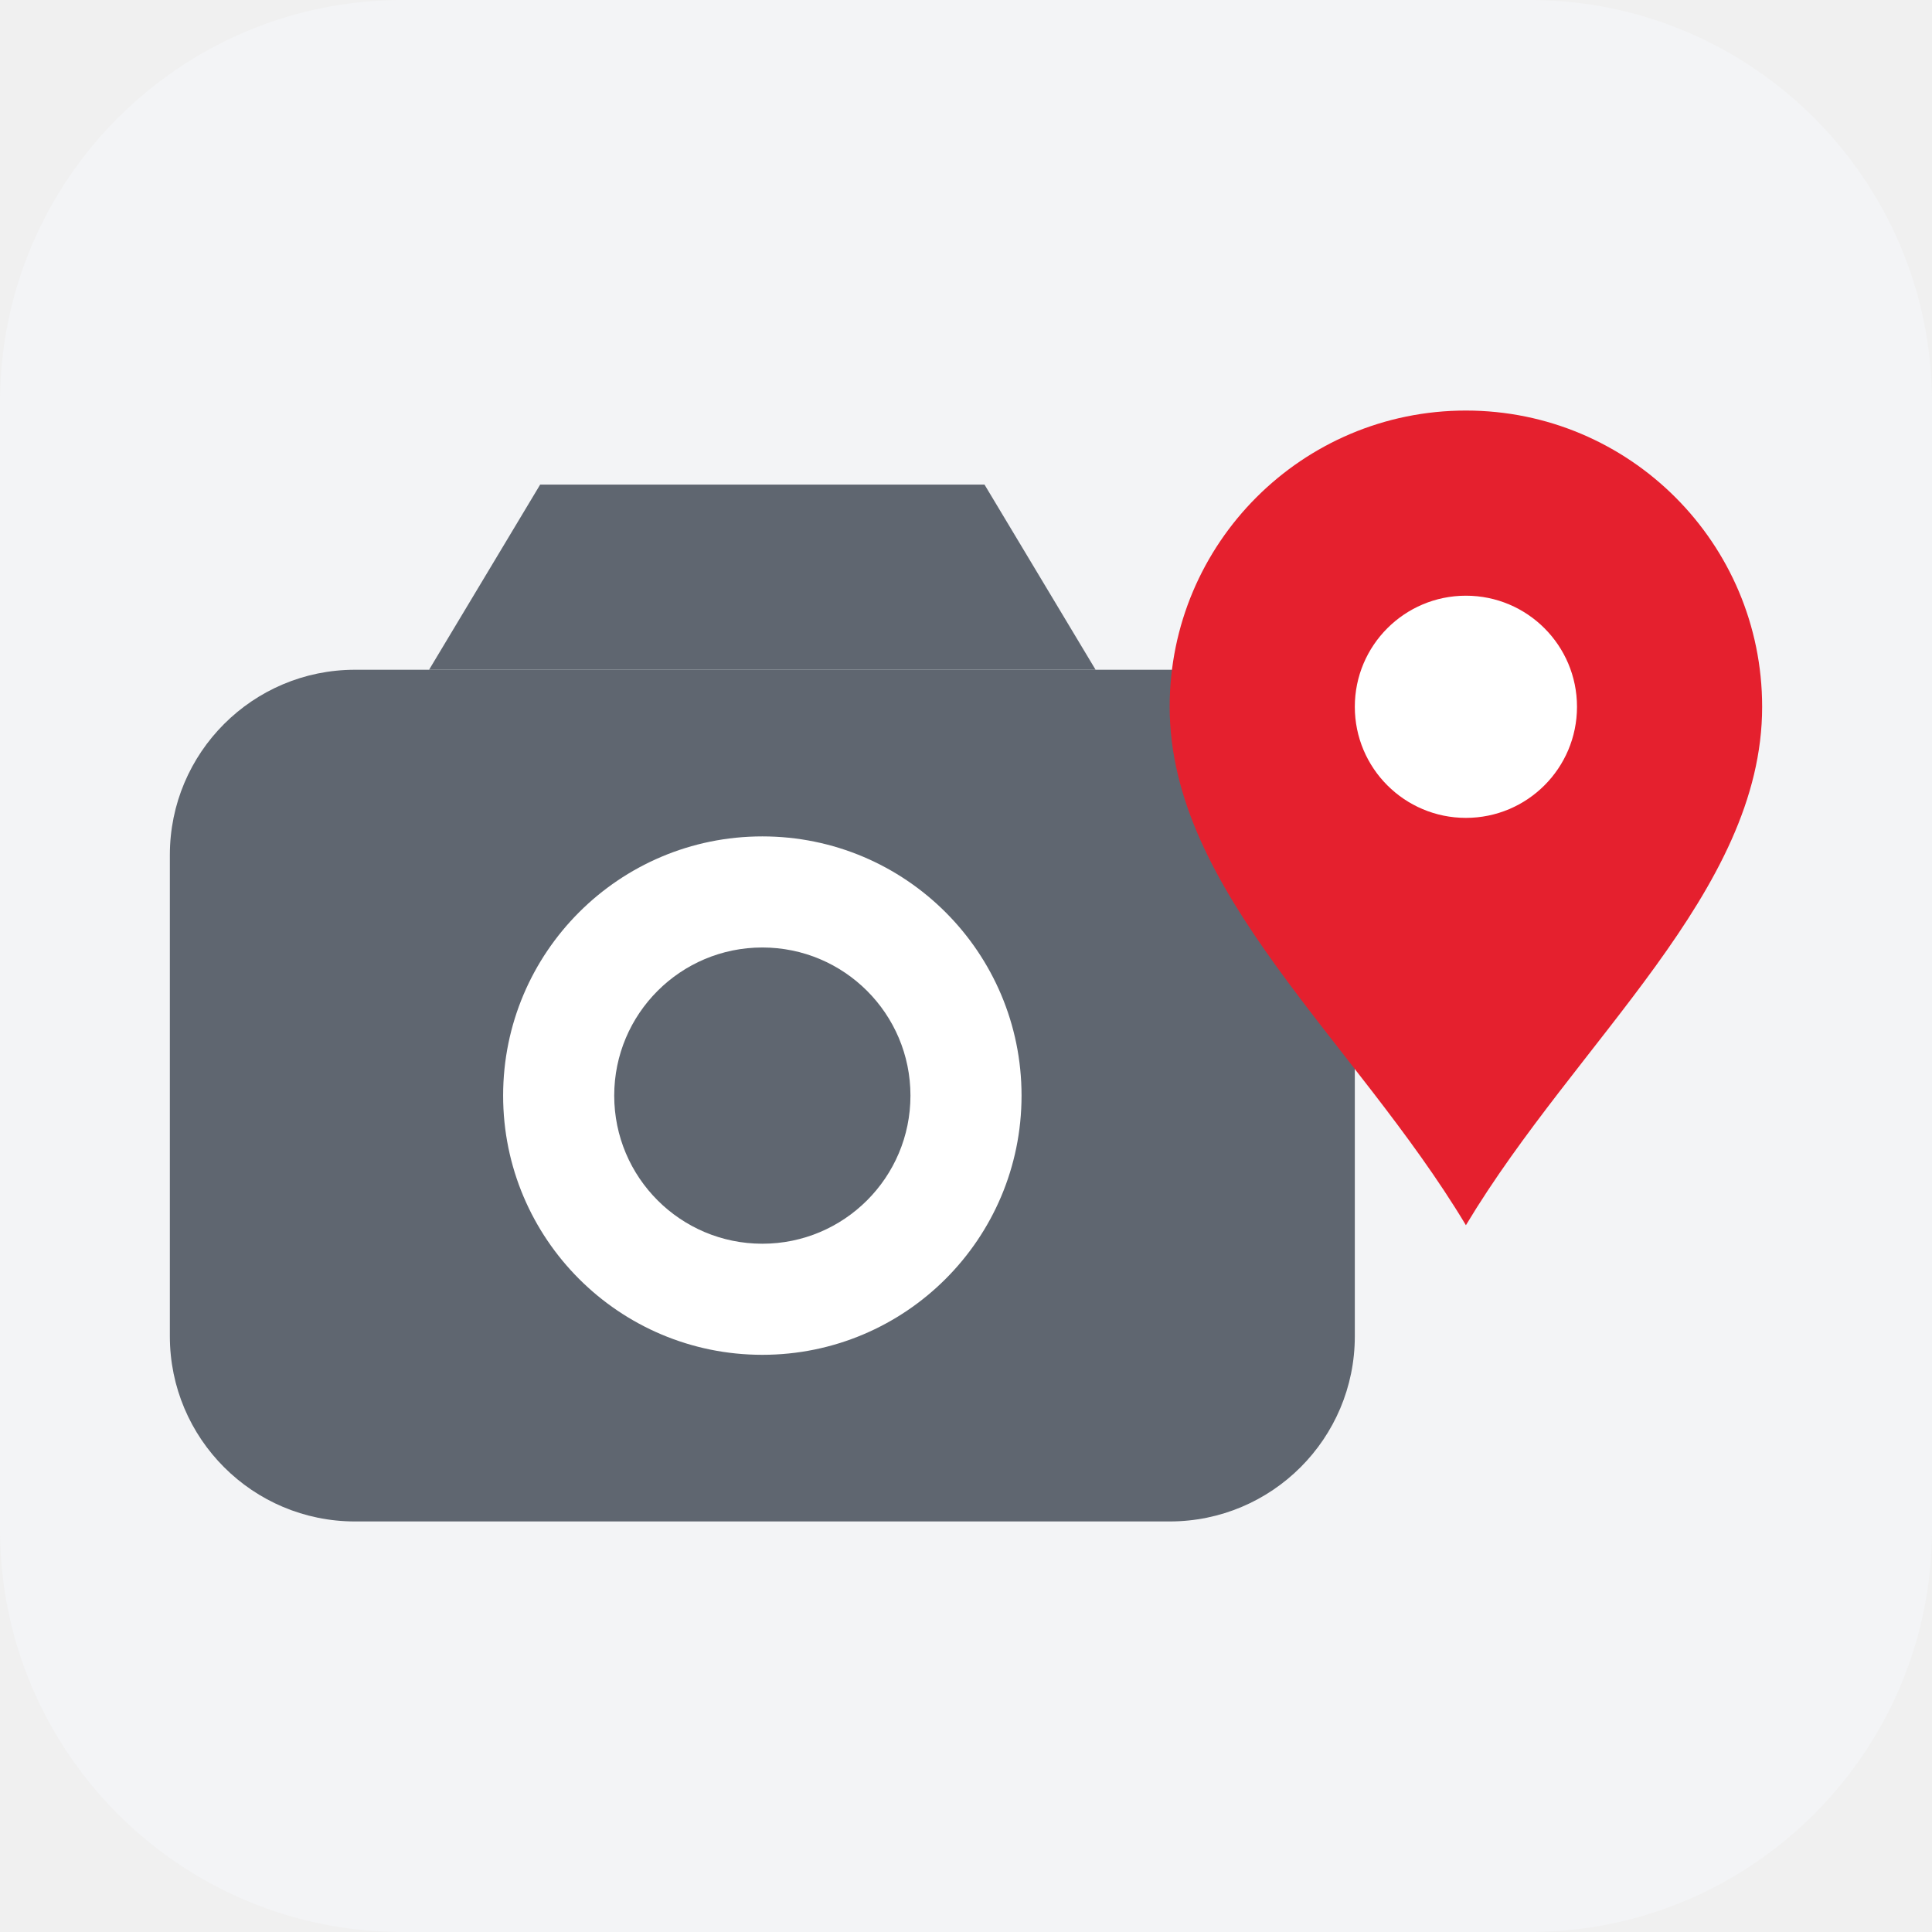
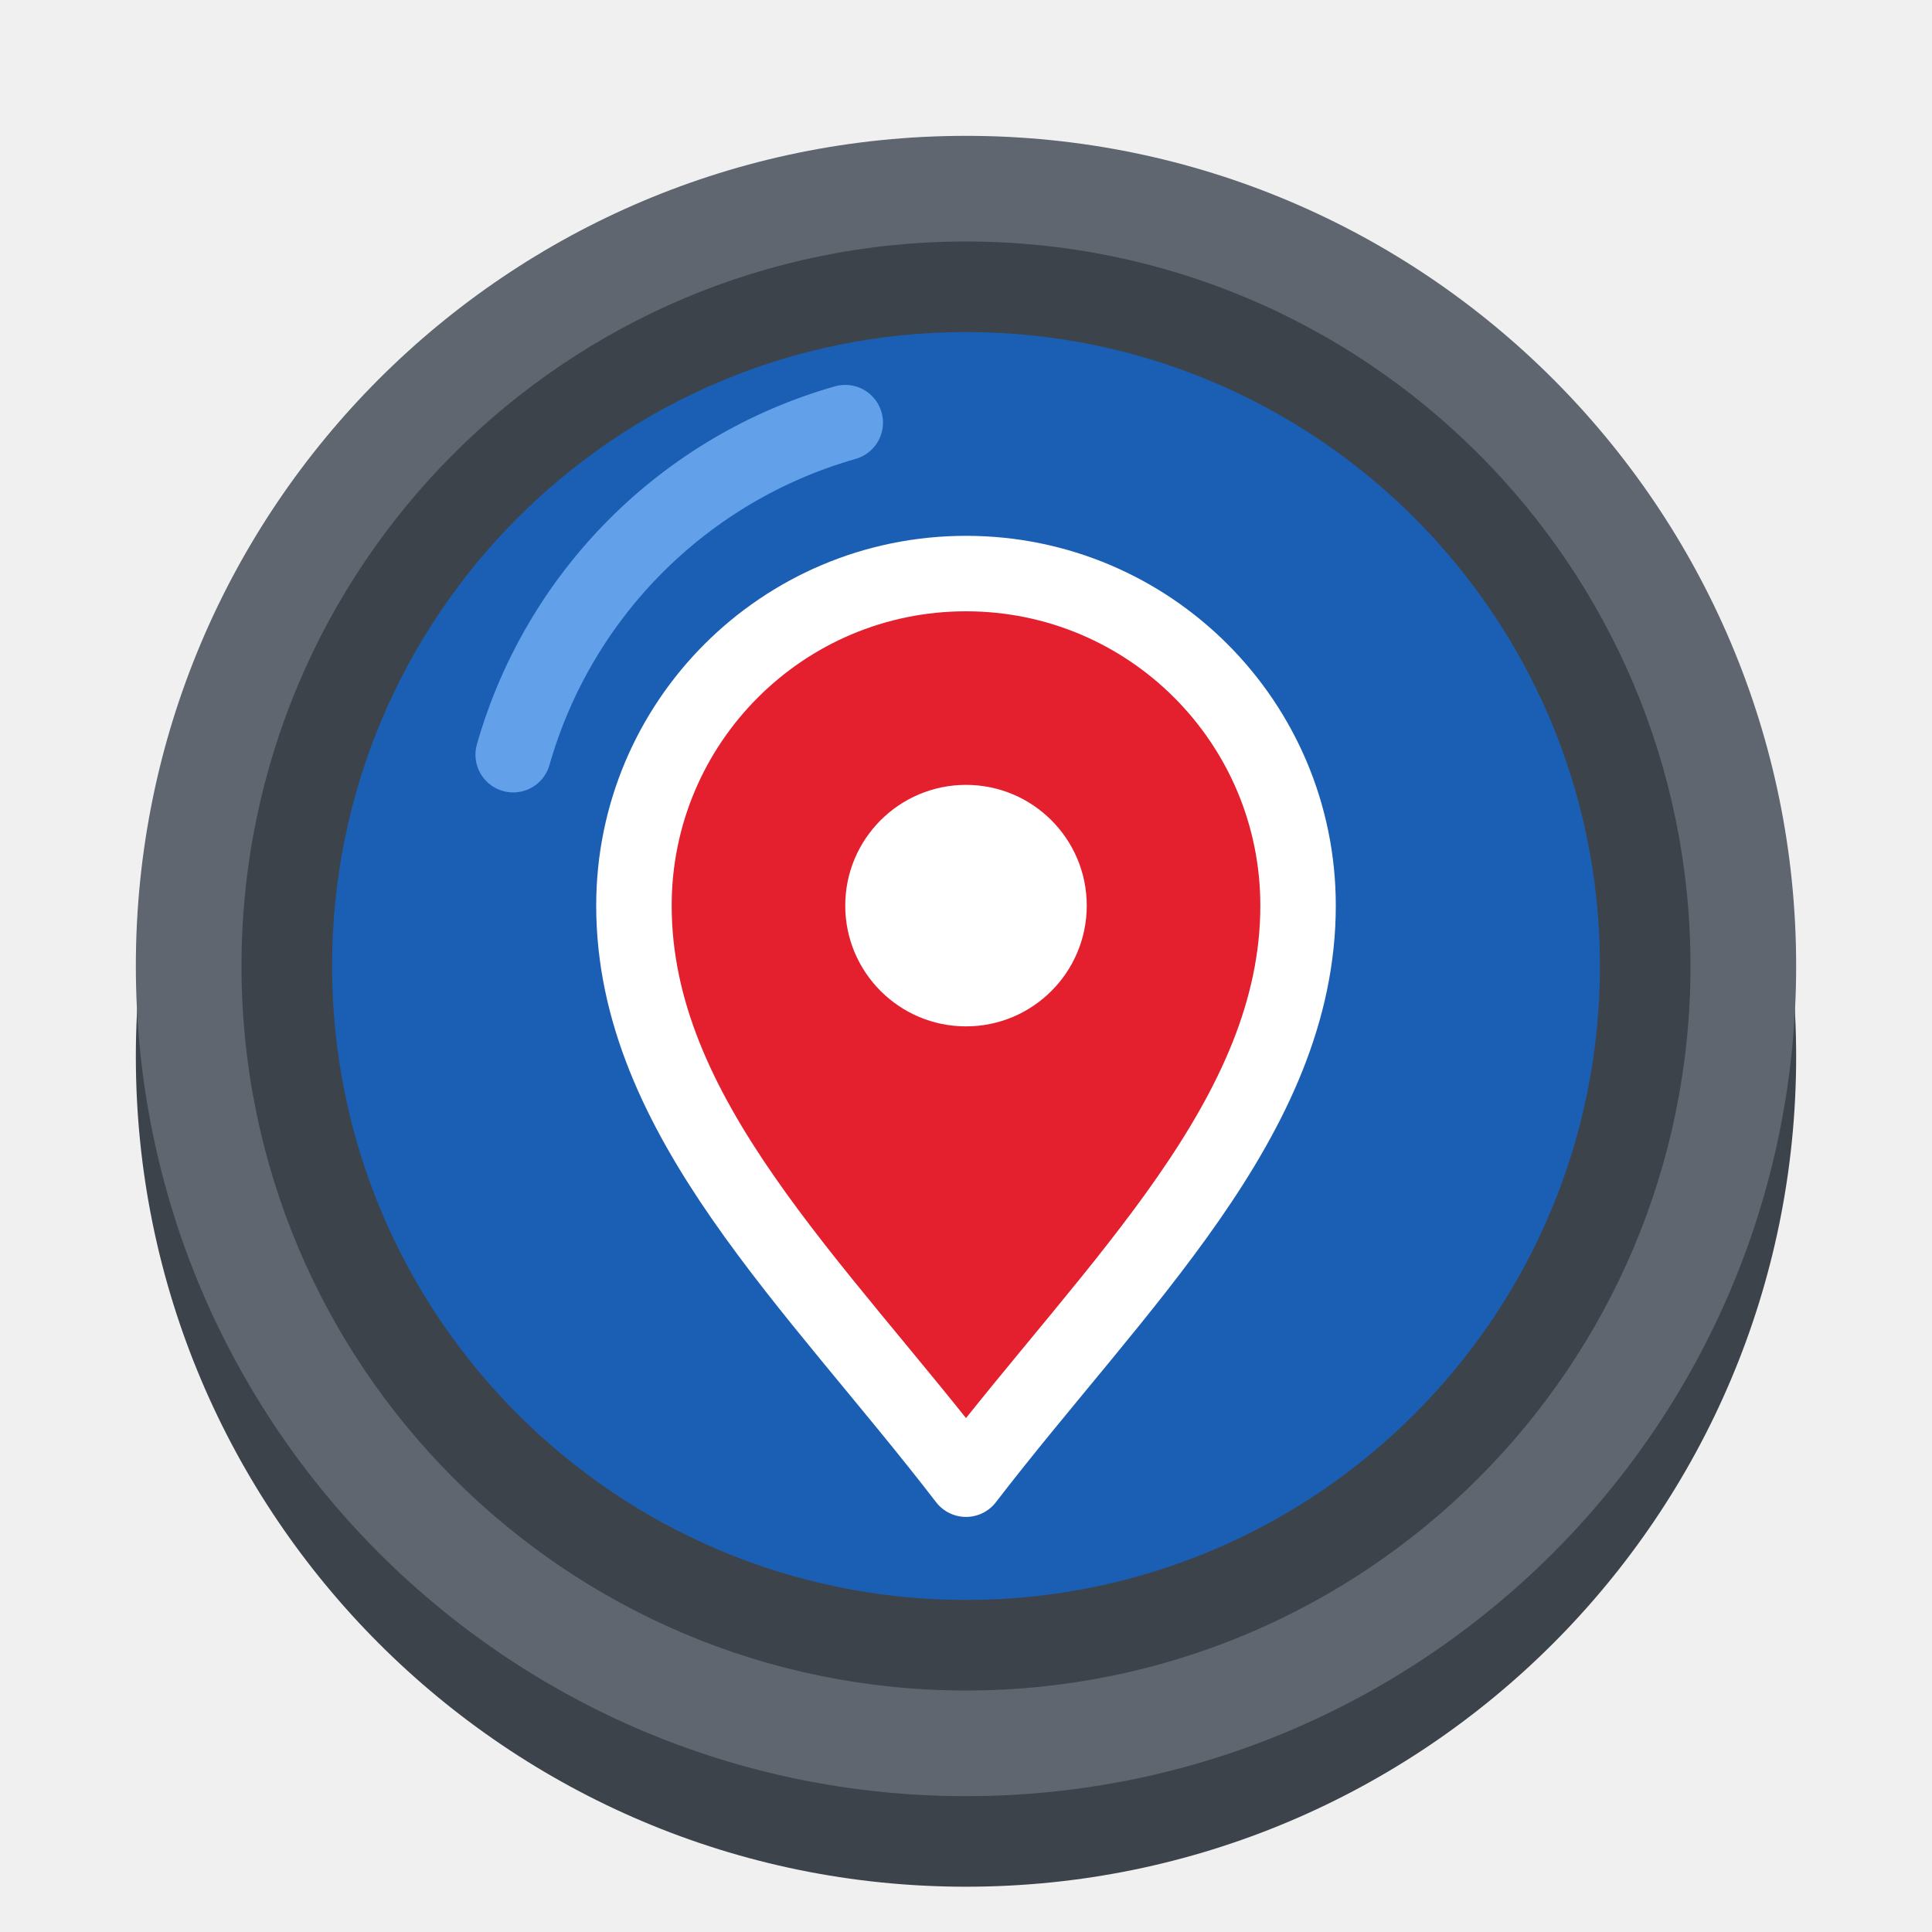
- <svg xmlns="http://www.w3.org/2000/svg" viewBox="0 0 48 48">
-   <rect width="48" height="48" rx="10" fill="#f3f4f6" />
-   <g transform="translate(24 24) scale(0.92) translate(-24.5 -23)">
-     <rect x="3" y="15" width="32" height="23" rx="5" fill="#5f6670" />
-     <path d="M10 15l3-5h12l3 5z" fill="#5f6670" />
-     <circle cx="19" cy="26.5" r="7" fill="#ffffff" />
-     <circle cx="19" cy="26.5" r="4" fill="#5f6670" />
-     <path d="M38 30c-3-5-8-9-8-14a8 8 0 1 1 16 0c0 5-5 9-8 14z" fill="#e5202e" />
-     <circle cx="38" cy="16" r="3" fill="#ffffff" />
-   </g>
+ <svg xmlns="http://www.w3.org/2000/svg" width="128" height="128" viewBox="0 0 128 128">
+   <circle cx="64" cy="70" r="55" fill="#3d434a" />
+   <circle cx="64" cy="64" r="55" fill="#5f6670" />
+   <circle cx="64" cy="64" r="48" fill="#3d434a" />
+   <circle cx="64" cy="64" r="42" fill="#1a5fb4" />
+   <path d="M34 50a32 32 0 0 1 22-22" fill="none" stroke="#62a0ea" stroke-width="5" stroke-linecap="round" />
+   <path d="M64 98c-10-13-22-24-22-38a22 22 0 0 1 44 0c0 14-12 25-22 38z" fill="#e5202e" stroke="#fff" stroke-width="5" stroke-linejoin="round" />
+   <circle cx="64" cy="60" r="8" fill="#fff" />
</svg>
